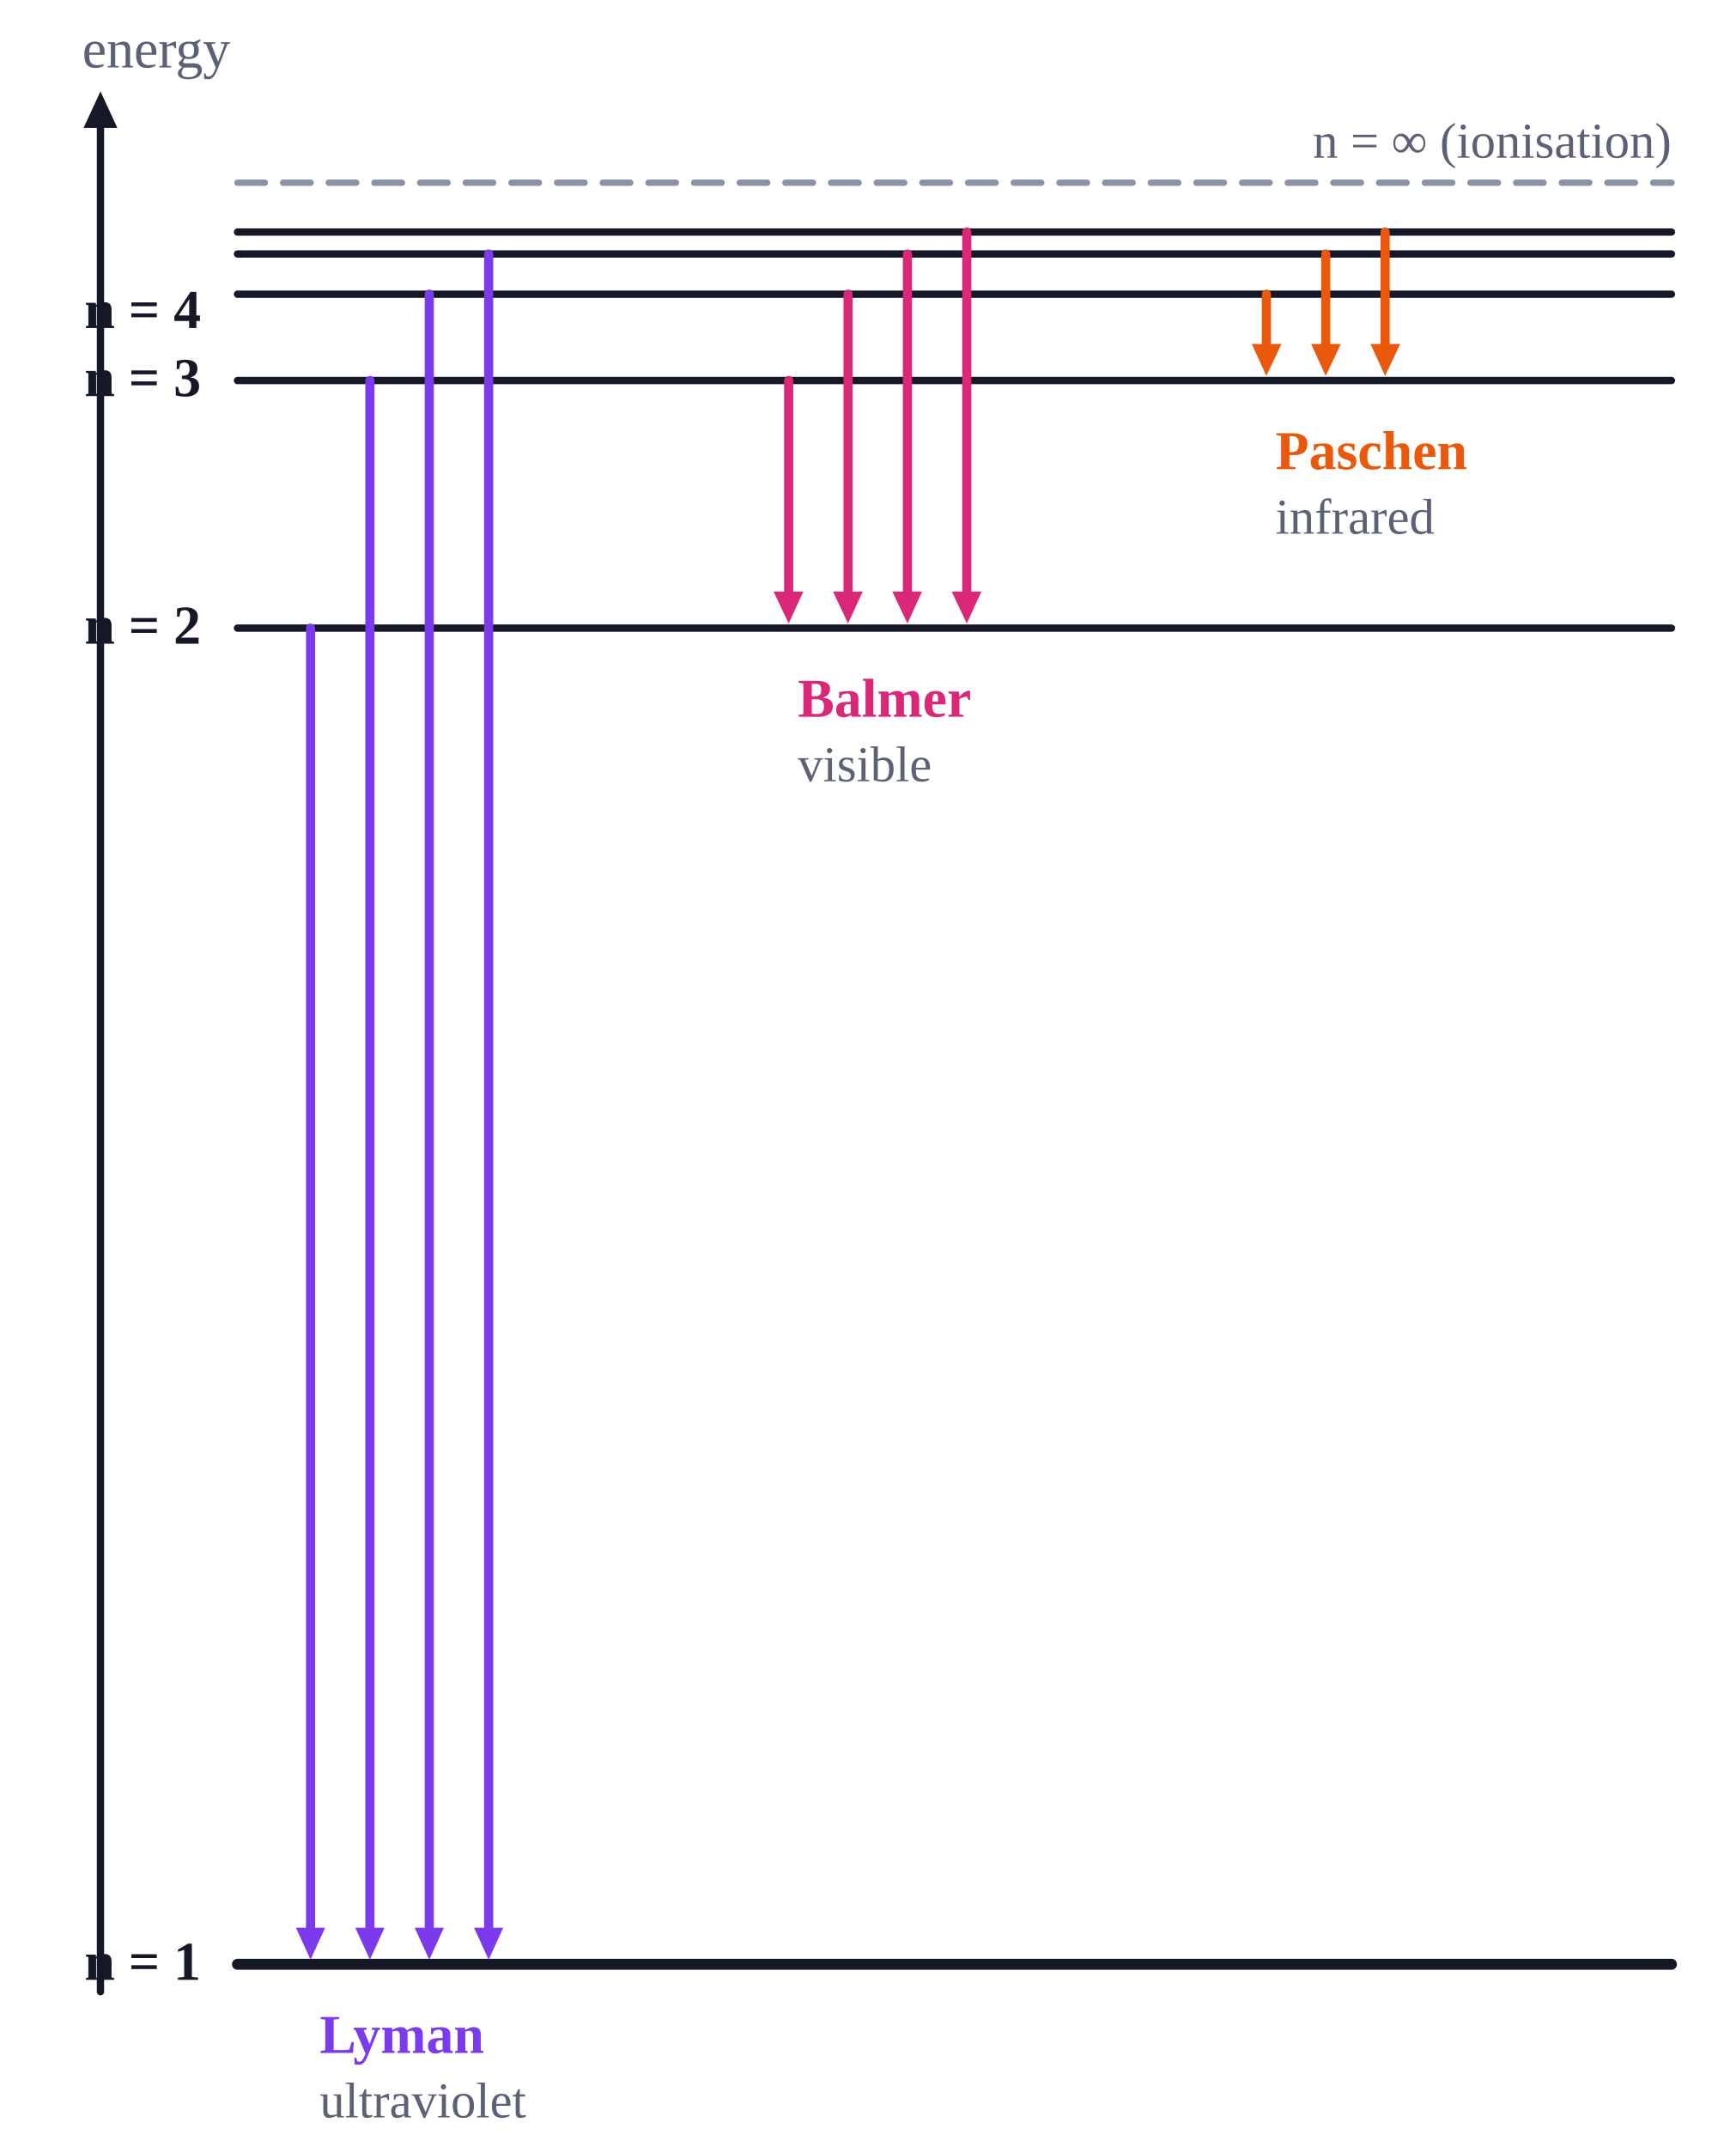
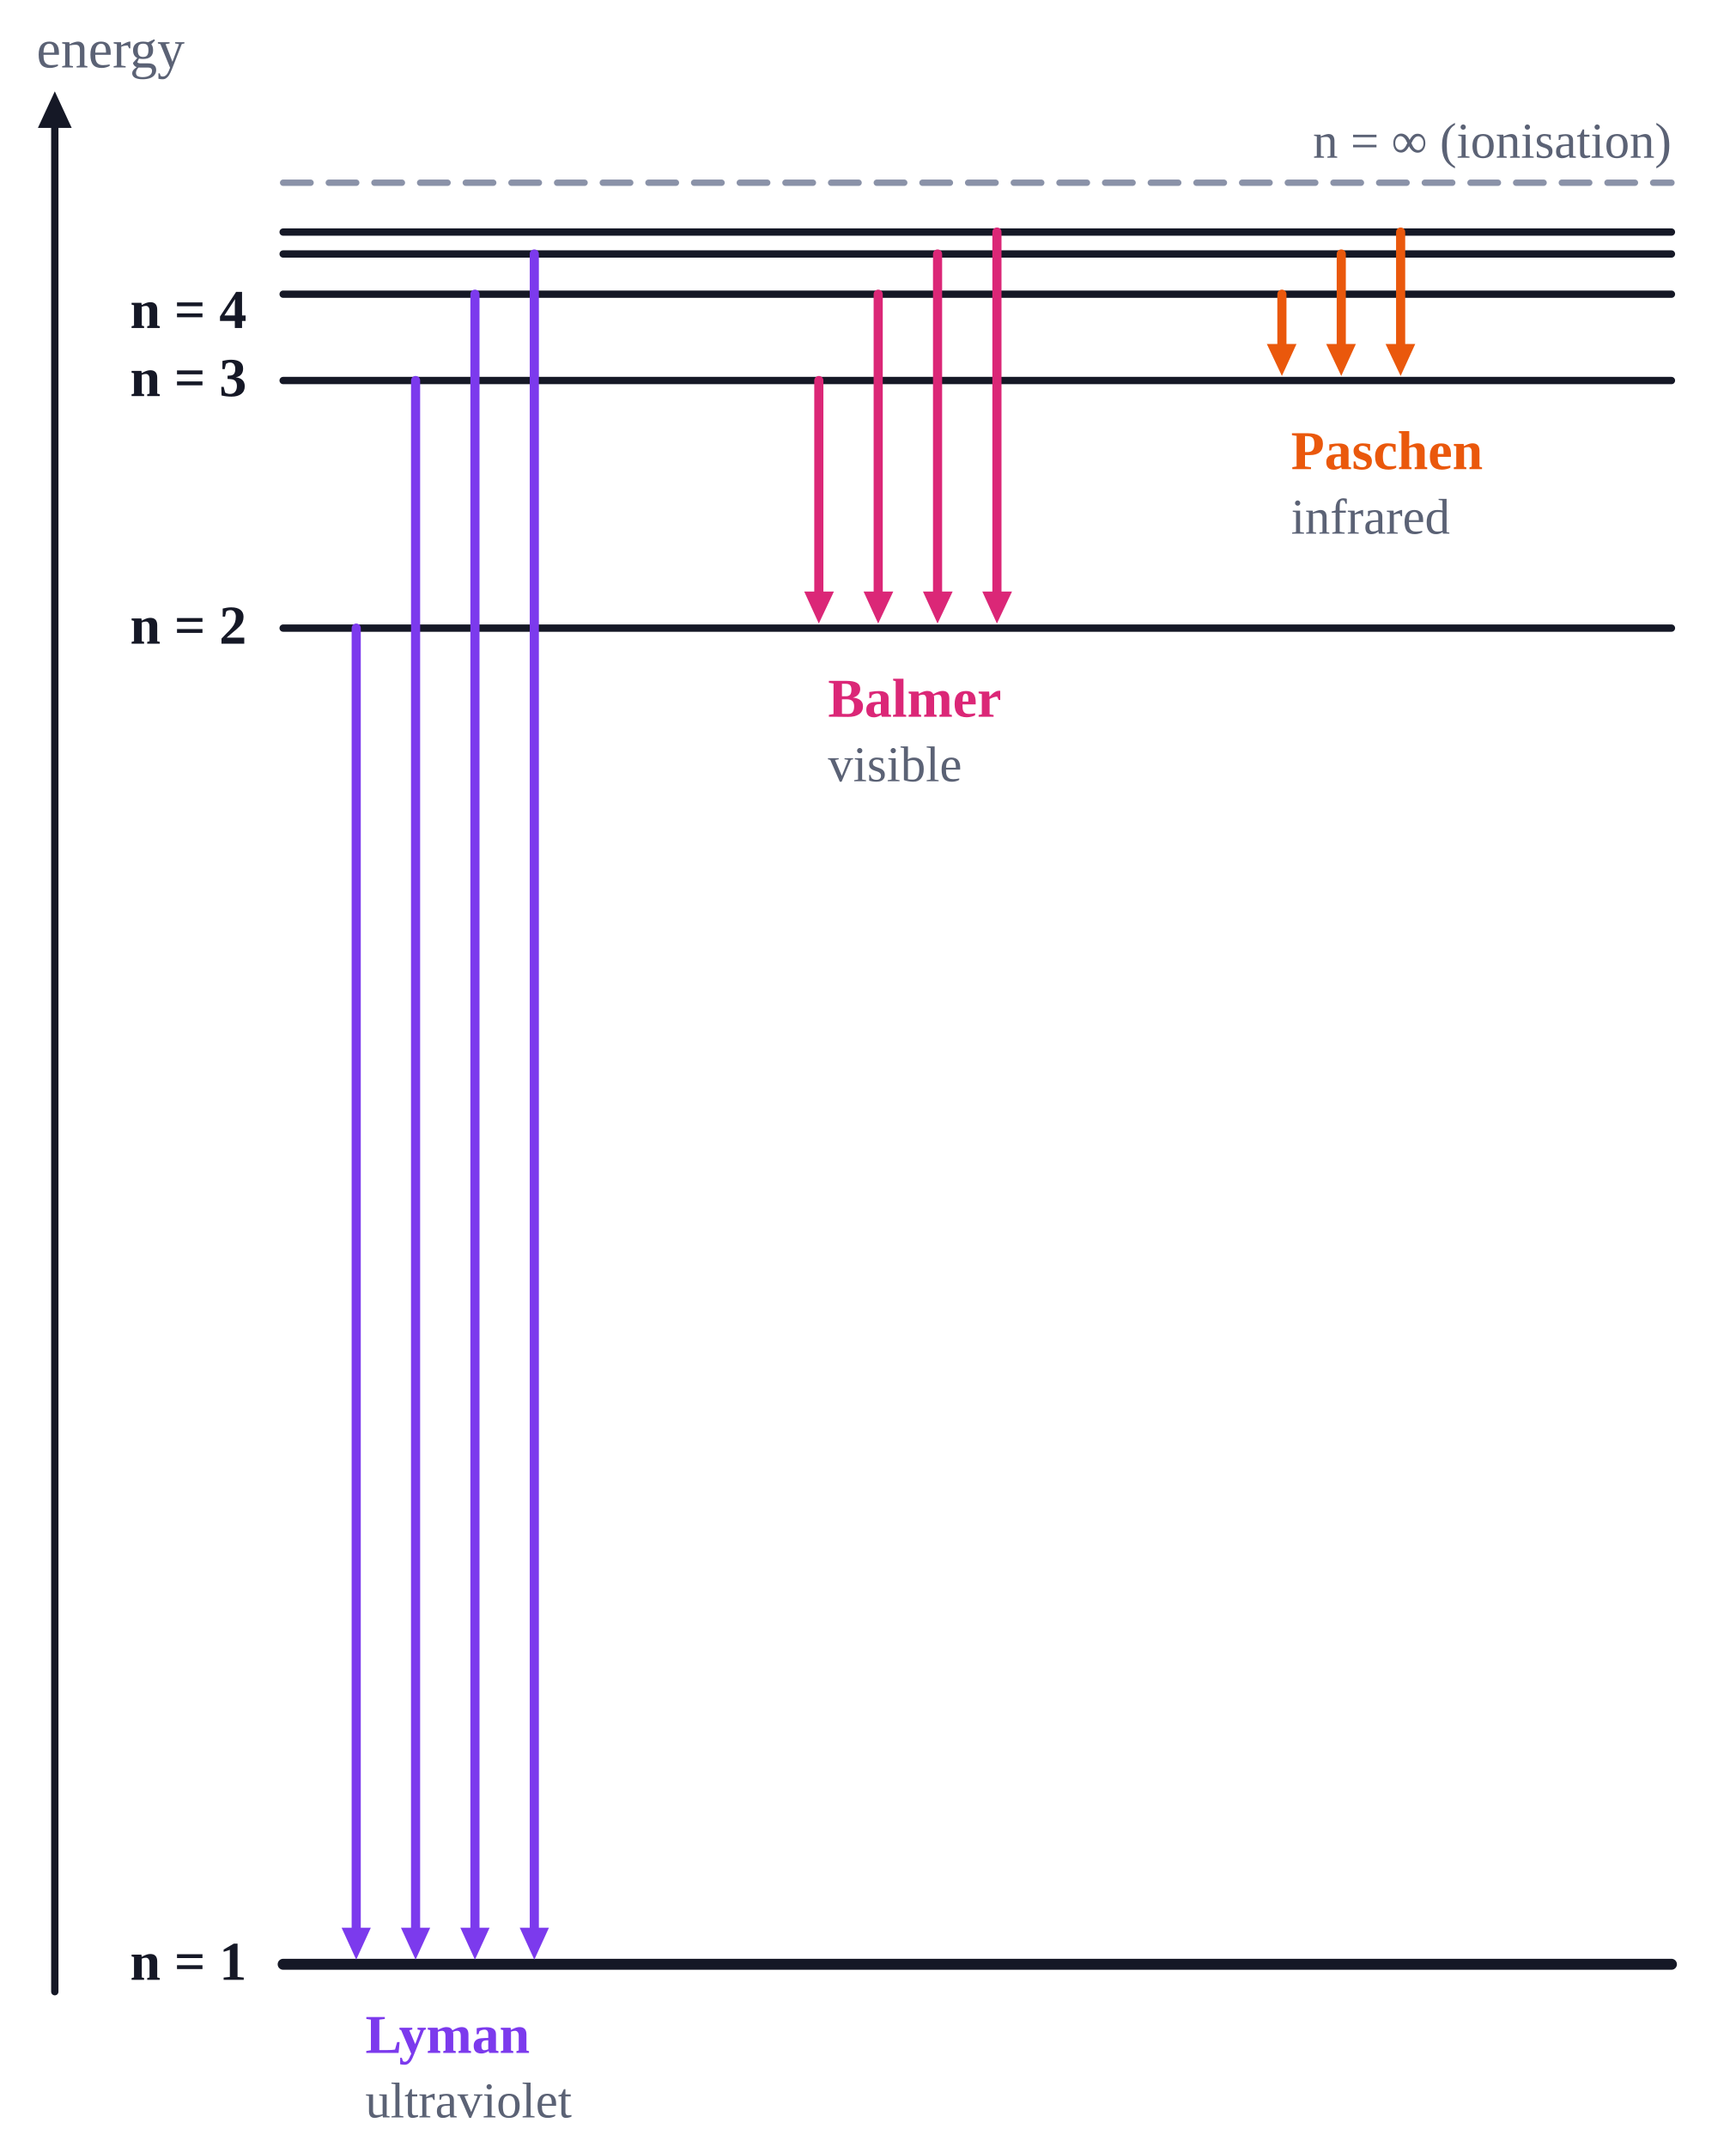
<svg xmlns="http://www.w3.org/2000/svg" viewBox="0 0 380.0 470.0" width="380.0" height="470.0" role="img" aria-label="Energy levels n = 1 to 6, drawn to scale and converging below n = ∞, with downward arrows for the Lyman series to n = 1, the Balmer series to n = 2 and the Paschen series to n = 3." style="color:var(--vx-ink, #151826);font-family:inherit;max-width:100%;height:auto">
-   <path d="M22.0 436.0 L22.0 27.2" stroke="var(--vx-ink, #151826)" stroke-width="1.6" stroke-linecap="round" fill="none" />
-   <path d="M22.0 20.0 L25.7 28.0 L18.3 28.0 Z" fill="var(--vx-ink, #151826)" />
-   <text x="18.0" y="12.0" font-size="12" font-weight="500" text-anchor="start" dominant-baseline="middle" fill="var(--vx-soft, #5b6275)">energy</text>
-   <path d="M52.0 430.0 L366.0 430.0" stroke="var(--vx-ink, #151826)" stroke-width="2.4" stroke-linecap="round" fill="none" />
-   <text x="44.0" y="430.0" font-size="12" font-weight="600" text-anchor="end" dominant-baseline="middle" fill="var(--vx-ink, #151826)">n = 1</text>
-   <path d="M52.0 137.5 L366.0 137.5" stroke="var(--vx-ink, #151826)" stroke-width="1.6" stroke-linecap="round" fill="none" />
-   <text x="44.0" y="137.5" font-size="12" font-weight="600" text-anchor="end" dominant-baseline="middle" fill="var(--vx-ink, #151826)">n = 2</text>
-   <path d="M52.0 83.3 L366.0 83.3" stroke="var(--vx-ink, #151826)" stroke-width="1.6" stroke-linecap="round" fill="none" />
-   <text x="44.0" y="83.3" font-size="12" font-weight="600" text-anchor="end" dominant-baseline="middle" fill="var(--vx-ink, #151826)">n = 3</text>
-   <path d="M52.0 64.4 L366.0 64.4" stroke="var(--vx-ink, #151826)" stroke-width="1.6" stroke-linecap="round" fill="none" />
-   <text x="44.0" y="68.4" font-size="12" font-weight="600" text-anchor="end" dominant-baseline="middle" fill="var(--vx-ink, #151826)">n = 4</text>
-   <path d="M52.0 55.6 L366.0 55.6" stroke="var(--vx-ink, #151826)" stroke-width="1.6" stroke-linecap="round" fill="none" />
-   <path d="M52.0 50.8 L366.0 50.8" stroke="var(--vx-ink, #151826)" stroke-width="1.6" stroke-linecap="round" fill="none" />
-   <path d="M52.0 40.0 L366.0 40.0" stroke="var(--vx-line, #8a92a8)" stroke-width="1.4" stroke-linecap="round" stroke-dasharray="6 4" fill="none" />
+   <path d="M12.0 436.0 L12.0 27.2" stroke="var(--vx-ink, #151826)" stroke-width="1.6" stroke-linecap="round" fill="none" />
+   <path d="M12.0 20.0 L15.7 28.0 L8.3 28.0 Z" fill="var(--vx-ink, #151826)" />
+   <text x="8.0" y="12.0" font-size="12" font-weight="500" text-anchor="start" dominant-baseline="middle" fill="var(--vx-soft, #5b6275)">energy</text>
+   <path d="M62.0 430.0 L366.0 430.0" stroke="var(--vx-ink, #151826)" stroke-width="2.4" stroke-linecap="round" fill="none" />
+   <text x="54.0" y="430.0" font-size="12" font-weight="600" text-anchor="end" dominant-baseline="middle" fill="var(--vx-ink, #151826)">n = 1</text>
+   <path d="M62.0 137.5 L366.0 137.5" stroke="var(--vx-ink, #151826)" stroke-width="1.6" stroke-linecap="round" fill="none" />
+   <text x="54.0" y="137.5" font-size="12" font-weight="600" text-anchor="end" dominant-baseline="middle" fill="var(--vx-ink, #151826)">n = 2</text>
+   <path d="M62.0 83.3 L366.0 83.3" stroke="var(--vx-ink, #151826)" stroke-width="1.6" stroke-linecap="round" fill="none" />
+   <text x="54.0" y="83.3" font-size="12" font-weight="600" text-anchor="end" dominant-baseline="middle" fill="var(--vx-ink, #151826)">n = 3</text>
+   <path d="M62.0 64.4 L366.0 64.4" stroke="var(--vx-ink, #151826)" stroke-width="1.6" stroke-linecap="round" fill="none" />
+   <text x="54.0" y="68.4" font-size="12" font-weight="600" text-anchor="end" dominant-baseline="middle" fill="var(--vx-ink, #151826)">n = 4</text>
+   <path d="M62.0 55.6 L366.0 55.6" stroke="var(--vx-ink, #151826)" stroke-width="1.6" stroke-linecap="round" fill="none" />
+   <path d="M62.0 50.8 L366.0 50.8" stroke="var(--vx-ink, #151826)" stroke-width="1.6" stroke-linecap="round" fill="none" />
+   <path d="M62.0 40.0 L366.0 40.0" stroke="var(--vx-line, #8a92a8)" stroke-width="1.4" stroke-linecap="round" stroke-dasharray="6 4" fill="none" />
  <text x="366.0" y="32.0" font-size="11" font-weight="500" text-anchor="end" dominant-baseline="middle" fill="var(--vx-soft, #5b6275)">n = ∞ (ionisation)</text>
-   <path d="M68.0 137.5 L68.0 422.7" stroke="var(--vx-a5, #7c3aed)" stroke-width="2" stroke-linecap="round" fill="none" />
-   <path d="M68.0 429.0 L64.8 422.0 L71.2 422.0 Z" fill="var(--vx-a5, #7c3aed)" />
-   <path d="M81.0 83.3 L81.0 422.7" stroke="var(--vx-a5, #7c3aed)" stroke-width="2" stroke-linecap="round" fill="none" />
-   <path d="M81.0 429.0 L77.8 422.0 L84.2 422.0 Z" fill="var(--vx-a5, #7c3aed)" />
-   <path d="M94.0 64.4 L94.0 422.7" stroke="var(--vx-a5, #7c3aed)" stroke-width="2" stroke-linecap="round" fill="none" />
-   <path d="M94.0 429.0 L90.8 422.0 L97.2 422.0 Z" fill="var(--vx-a5, #7c3aed)" />
-   <path d="M107.0 55.6 L107.0 422.7" stroke="var(--vx-a5, #7c3aed)" stroke-width="2" stroke-linecap="round" fill="none" />
-   <path d="M107.0 429.0 L103.8 422.0 L110.2 422.0 Z" fill="var(--vx-a5, #7c3aed)" />
-   <text x="70.0" y="446.0" font-size="12" font-weight="700" text-anchor="start" dominant-baseline="middle" fill="var(--vx-a5, #7c3aed)">Lyman</text>
-   <text x="70.0" y="461.0" font-size="11" font-weight="500" text-anchor="start" dominant-baseline="middle" fill="var(--vx-soft, #5b6275)">ultraviolet</text>
-   <path d="M172.7 83.3 L172.7 130.2" stroke="var(--vx-a2, #db2777)" stroke-width="2" stroke-linecap="round" fill="none" />
-   <path d="M172.7 136.5 L169.4 129.5 L175.9 129.5 Z" fill="var(--vx-a2, #db2777)" />
-   <path d="M185.7 64.4 L185.7 130.2" stroke="var(--vx-a2, #db2777)" stroke-width="2" stroke-linecap="round" fill="none" />
-   <path d="M185.7 136.5 L182.4 129.5 L188.9 129.5 Z" fill="var(--vx-a2, #db2777)" />
-   <path d="M198.7 55.6 L198.7 130.2" stroke="var(--vx-a2, #db2777)" stroke-width="2" stroke-linecap="round" fill="none" />
-   <path d="M198.7 136.5 L195.4 129.5 L201.9 129.5 Z" fill="var(--vx-a2, #db2777)" />
-   <path d="M211.7 50.8 L211.7 130.2" stroke="var(--vx-a2, #db2777)" stroke-width="2" stroke-linecap="round" fill="none" />
-   <path d="M211.7 136.5 L208.4 129.5 L214.9 129.5 Z" fill="var(--vx-a2, #db2777)" />
-   <text x="174.7" y="153.5" font-size="12" font-weight="700" text-anchor="start" dominant-baseline="middle" fill="var(--vx-a2, #db2777)">Balmer</text>
-   <text x="174.7" y="168.5" font-size="11" font-weight="500" text-anchor="start" dominant-baseline="middle" fill="var(--vx-soft, #5b6275)">visible</text>
-   <path d="M277.3 64.4 L277.3 76.0" stroke="var(--vx-a3, #ea580c)" stroke-width="2" stroke-linecap="round" fill="none" />
-   <path d="M277.3 82.3 L274.1 75.3 L280.6 75.3 Z" fill="var(--vx-a3, #ea580c)" />
-   <path d="M290.3 55.6 L290.3 76.0" stroke="var(--vx-a3, #ea580c)" stroke-width="2" stroke-linecap="round" fill="none" />
-   <path d="M290.3 82.3 L287.1 75.3 L293.6 75.3 Z" fill="var(--vx-a3, #ea580c)" />
-   <path d="M303.3 50.8 L303.3 76.0" stroke="var(--vx-a3, #ea580c)" stroke-width="2" stroke-linecap="round" fill="none" />
-   <path d="M303.3 82.3 L300.1 75.3 L306.6 75.3 Z" fill="var(--vx-a3, #ea580c)" />
-   <text x="279.3" y="99.3" font-size="12" font-weight="700" text-anchor="start" dominant-baseline="middle" fill="var(--vx-a3, #ea580c)">Paschen</text>
-   <text x="279.3" y="114.3" font-size="11" font-weight="500" text-anchor="start" dominant-baseline="middle" fill="var(--vx-soft, #5b6275)">infrared</text>
+   <path d="M78.0 137.5 L78.0 422.7" stroke="var(--vx-a5, #7c3aed)" stroke-width="2" stroke-linecap="round" fill="none" />
+   <path d="M78.0 429.0 L74.8 422.0 L81.2 422.0 Z" fill="var(--vx-a5, #7c3aed)" />
+   <path d="M91.0 83.3 L91.0 422.7" stroke="var(--vx-a5, #7c3aed)" stroke-width="2" stroke-linecap="round" fill="none" />
+   <path d="M91.0 429.0 L87.8 422.0 L94.2 422.0 Z" fill="var(--vx-a5, #7c3aed)" />
+   <path d="M104.0 64.4 L104.0 422.7" stroke="var(--vx-a5, #7c3aed)" stroke-width="2" stroke-linecap="round" fill="none" />
+   <path d="M104.0 429.0 L100.8 422.0 L107.2 422.0 Z" fill="var(--vx-a5, #7c3aed)" />
+   <path d="M117.0 55.6 L117.0 422.7" stroke="var(--vx-a5, #7c3aed)" stroke-width="2" stroke-linecap="round" fill="none" />
+   <path d="M117.0 429.0 L113.8 422.0 L120.2 422.0 Z" fill="var(--vx-a5, #7c3aed)" />
+   <text x="80.0" y="446.0" font-size="12" font-weight="700" text-anchor="start" dominant-baseline="middle" fill="var(--vx-a5, #7c3aed)">Lyman</text>
+   <text x="80.0" y="461.0" font-size="11" font-weight="500" text-anchor="start" dominant-baseline="middle" fill="var(--vx-soft, #5b6275)">ultraviolet</text>
+   <path d="M179.3 83.3 L179.3 130.2" stroke="var(--vx-a2, #db2777)" stroke-width="2" stroke-linecap="round" fill="none" />
+   <path d="M179.3 136.5 L176.1 129.5 L182.6 129.5 Z" fill="var(--vx-a2, #db2777)" />
+   <path d="M192.3 64.4 L192.3 130.2" stroke="var(--vx-a2, #db2777)" stroke-width="2" stroke-linecap="round" fill="none" />
+   <path d="M192.3 136.5 L189.1 129.5 L195.6 129.5 Z" fill="var(--vx-a2, #db2777)" />
+   <path d="M205.3 55.6 L205.3 130.2" stroke="var(--vx-a2, #db2777)" stroke-width="2" stroke-linecap="round" fill="none" />
+   <path d="M205.3 136.5 L202.1 129.5 L208.6 129.5 Z" fill="var(--vx-a2, #db2777)" />
+   <path d="M218.3 50.8 L218.3 130.2" stroke="var(--vx-a2, #db2777)" stroke-width="2" stroke-linecap="round" fill="none" />
+   <path d="M218.3 136.5 L215.1 129.5 L221.6 129.5 Z" fill="var(--vx-a2, #db2777)" />
+   <text x="181.3" y="153.5" font-size="12" font-weight="700" text-anchor="start" dominant-baseline="middle" fill="var(--vx-a2, #db2777)">Balmer</text>
+   <text x="181.3" y="168.5" font-size="11" font-weight="500" text-anchor="start" dominant-baseline="middle" fill="var(--vx-soft, #5b6275)">visible</text>
+   <path d="M280.7 64.4 L280.7 76.0" stroke="var(--vx-a3, #ea580c)" stroke-width="2" stroke-linecap="round" fill="none" />
+   <path d="M280.7 82.3 L277.4 75.3 L283.9 75.3 Z" fill="var(--vx-a3, #ea580c)" />
+   <path d="M293.7 55.6 L293.7 76.0" stroke="var(--vx-a3, #ea580c)" stroke-width="2" stroke-linecap="round" fill="none" />
+   <path d="M293.7 82.3 L290.4 75.3 L296.9 75.3 Z" fill="var(--vx-a3, #ea580c)" />
+   <path d="M306.7 50.8 L306.7 76.0" stroke="var(--vx-a3, #ea580c)" stroke-width="2" stroke-linecap="round" fill="none" />
+   <path d="M306.7 82.3 L303.4 75.3 L309.9 75.3 Z" fill="var(--vx-a3, #ea580c)" />
+   <text x="282.7" y="99.3" font-size="12" font-weight="700" text-anchor="start" dominant-baseline="middle" fill="var(--vx-a3, #ea580c)">Paschen</text>
+   <text x="282.7" y="114.3" font-size="11" font-weight="500" text-anchor="start" dominant-baseline="middle" fill="var(--vx-soft, #5b6275)">infrared</text>
</svg>
